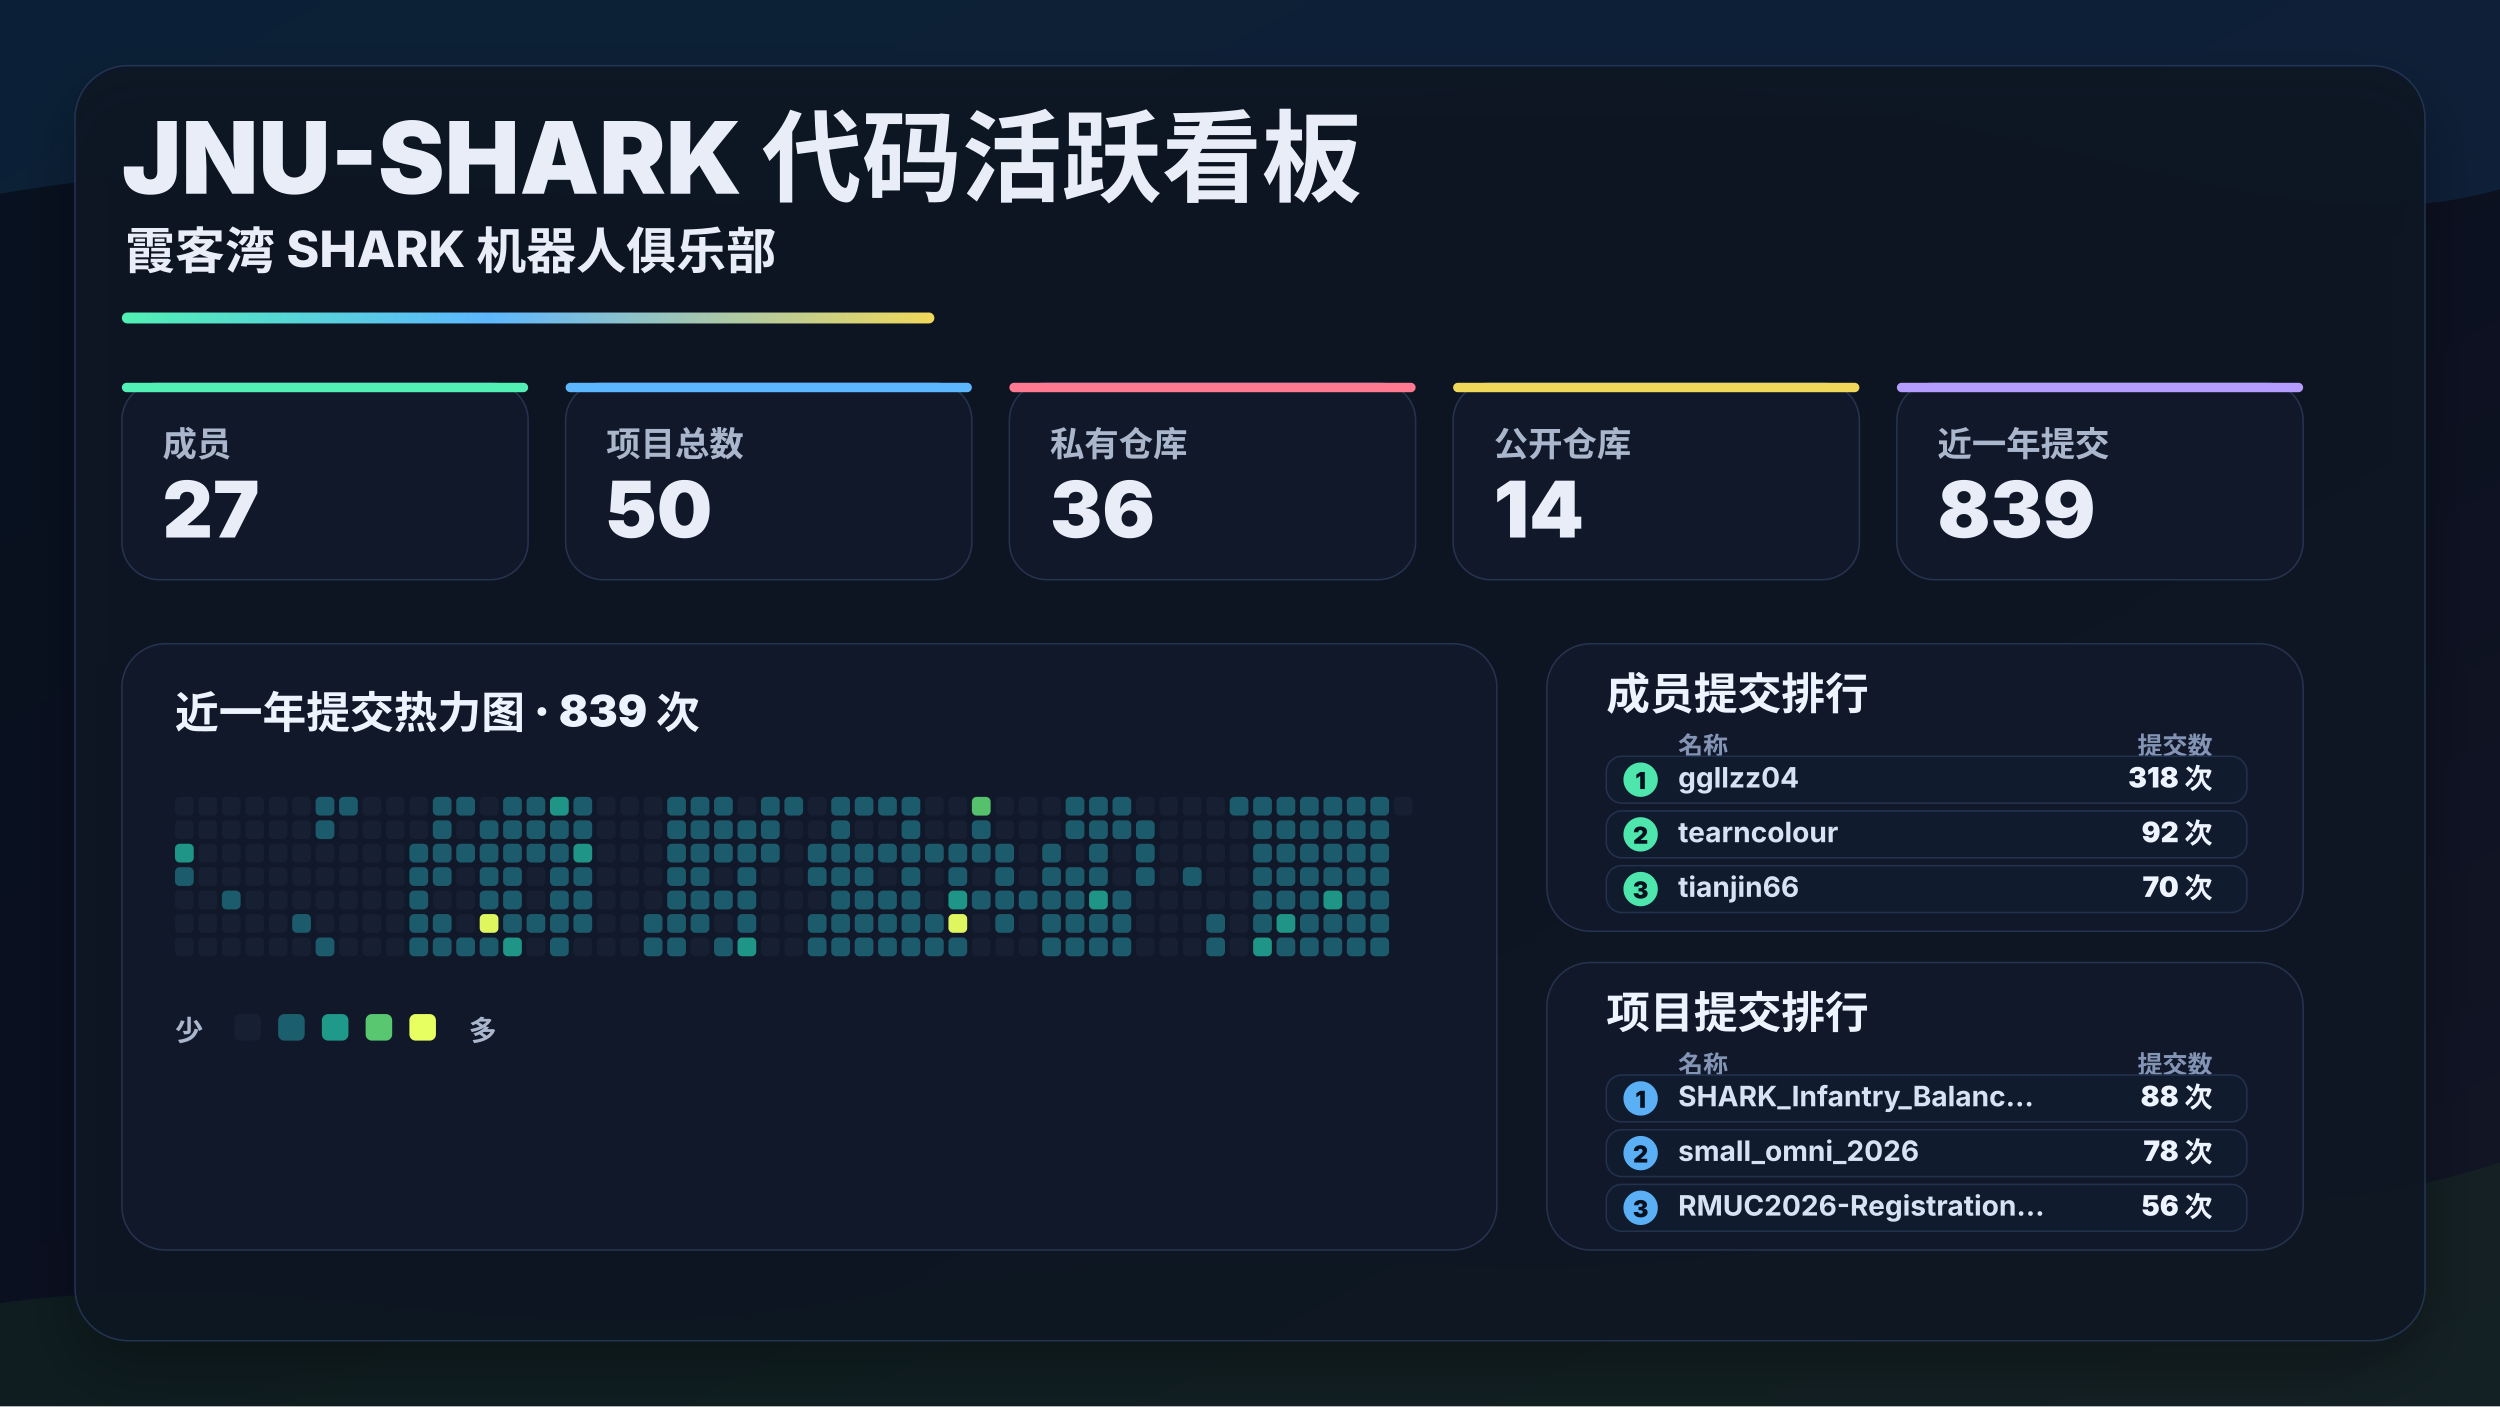
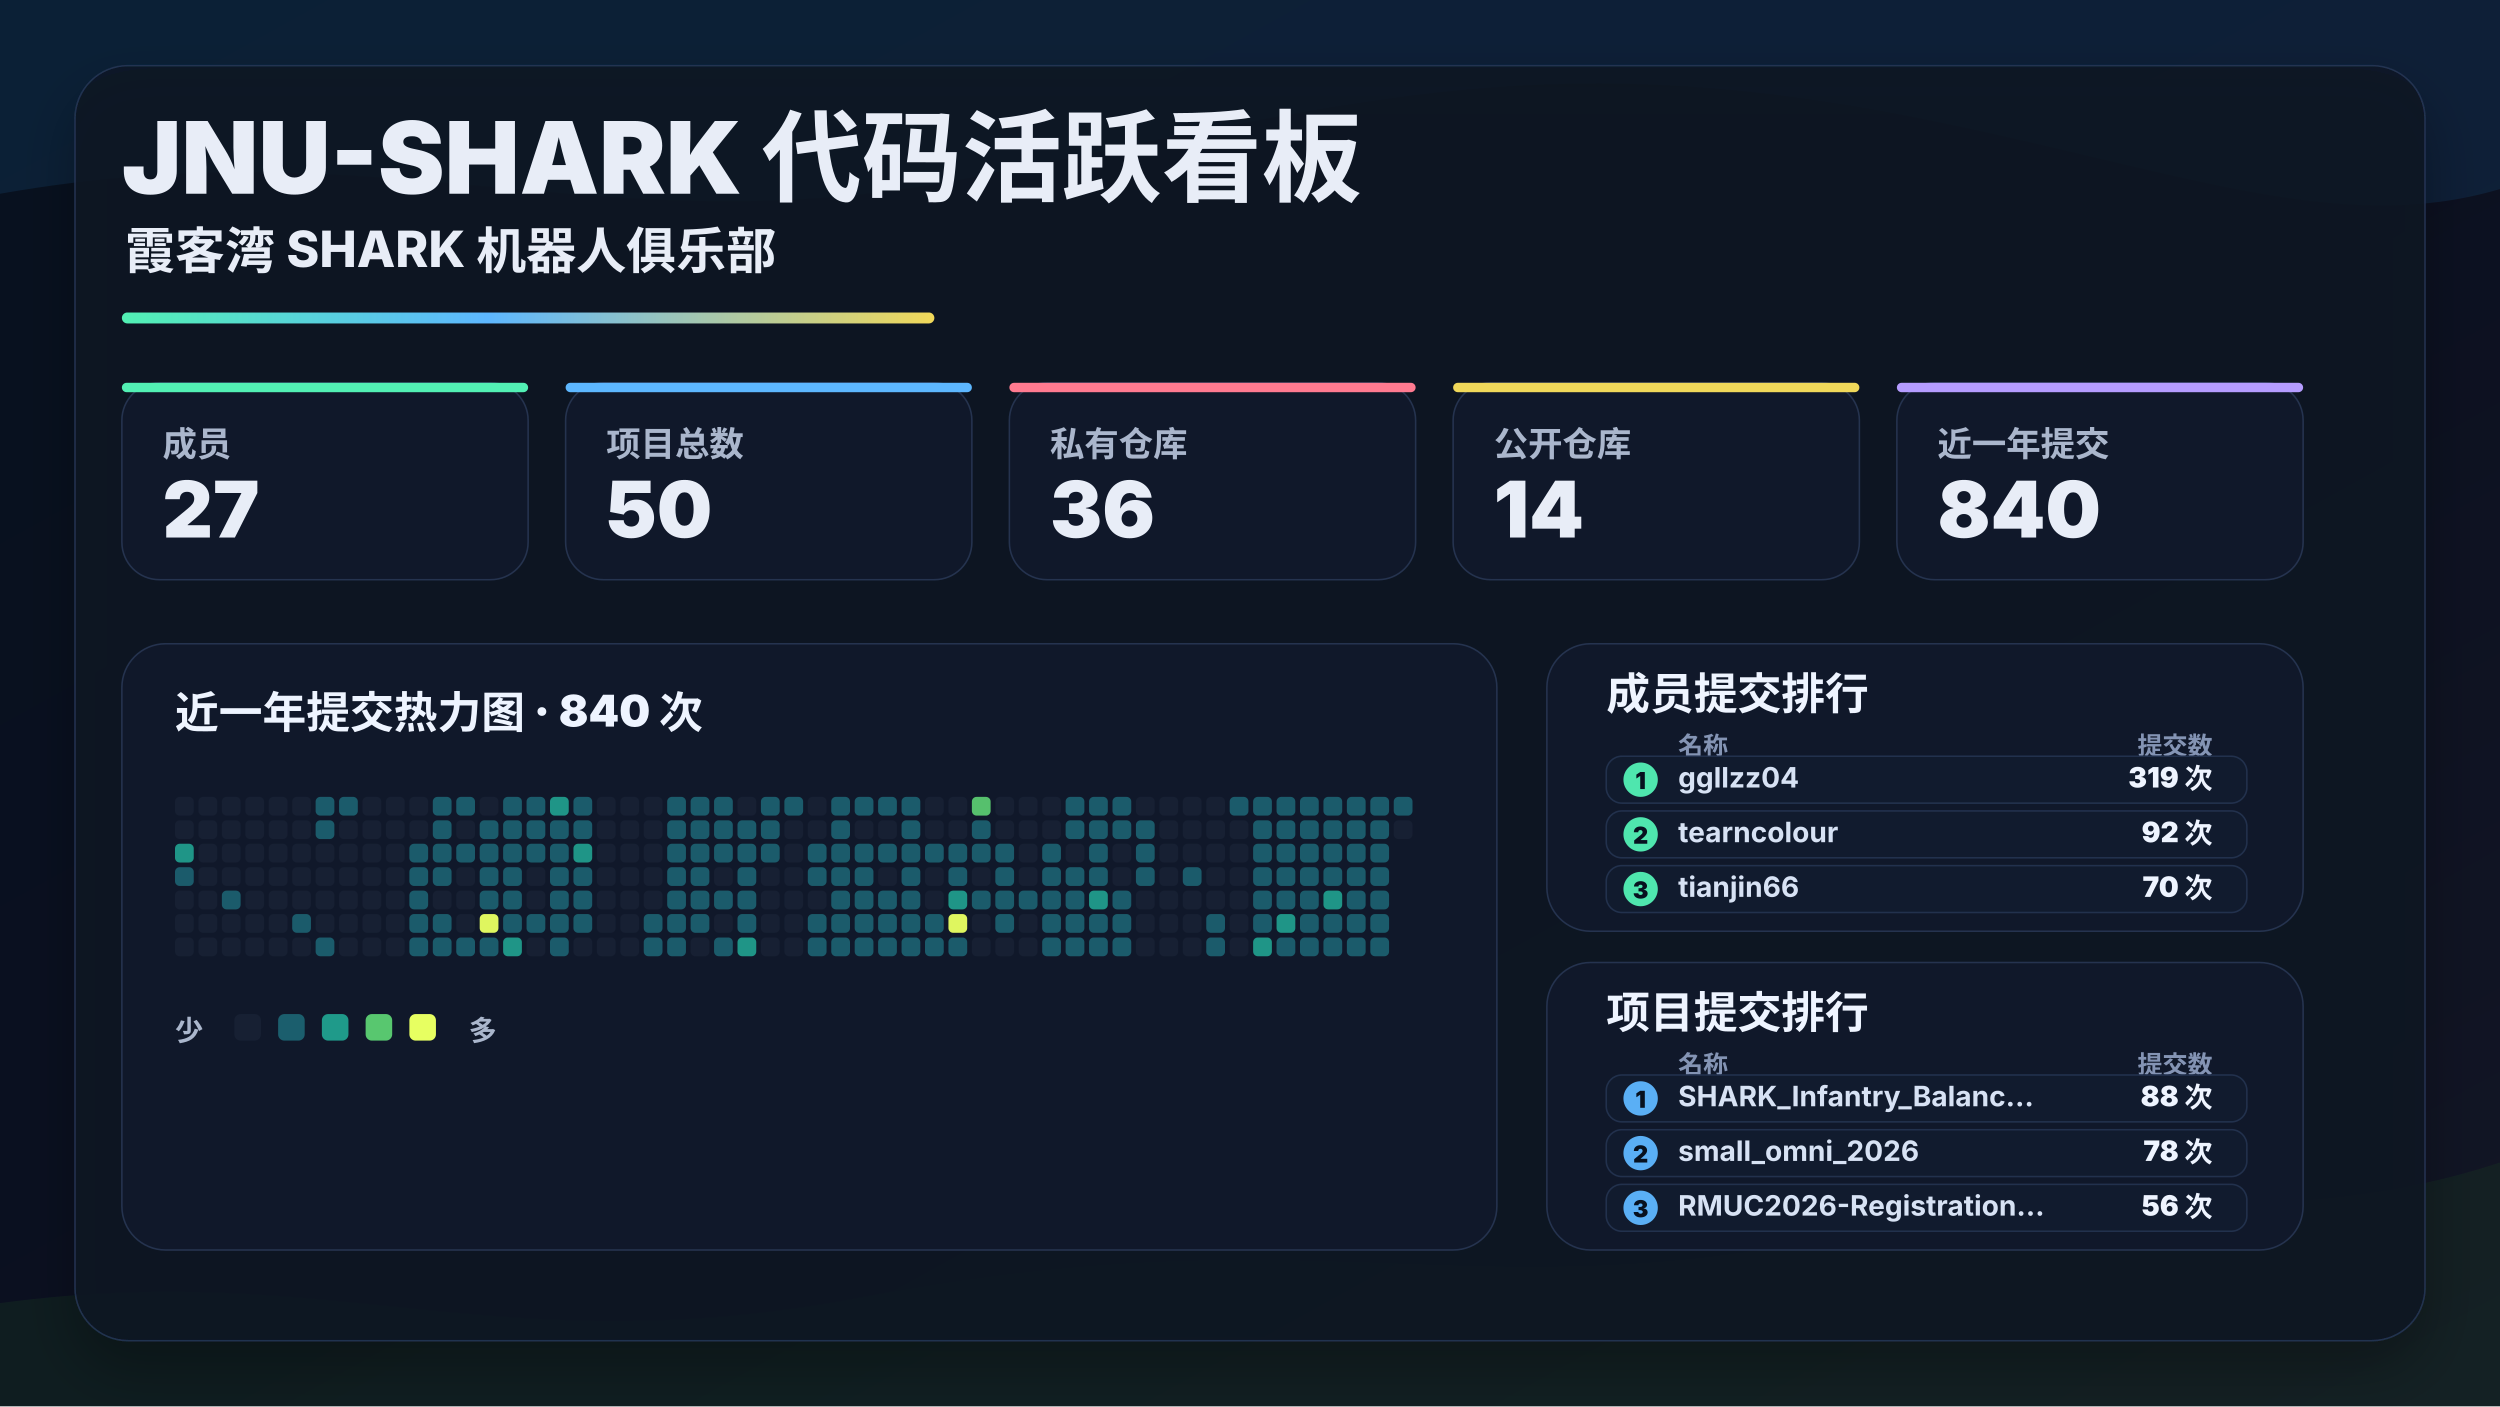
<svg xmlns="http://www.w3.org/2000/svg" width="1600" height="900" viewBox="0 0 1600 900" role="img" aria-labelledby="title desc">
  <defs>
    <linearGradient id="bg" x1="0" y1="0" x2="1" y2="1">
      <stop offset="0" stop-color="#07111f" />
      <stop offset="0.52" stop-color="#0b1020" />
      <stop offset="1" stop-color="#131625" />
    </linearGradient>
    <linearGradient id="hero" x1="0" y1="0" x2="1" y2="0">
      <stop offset="0" stop-color="#52f0b4" />
      <stop offset="0.45" stop-color="#5db7ff" />
      <stop offset="1" stop-color="#f0d85a" />
    </linearGradient>
    <filter id="softShadow" x="-10%" y="-10%" width="120%" height="120%">
      <feDropShadow dx="0" dy="18" stdDeviation="18" flood-color="#000000" flood-opacity="0.32" />
    </filter>
  </defs>
  <style>
    text { font-family: Inter, ui-sans-serif, system-ui, -apple-system, BlinkMacSystemFont, "Segoe UI", "PingFang SC", "Microsoft YaHei", sans-serif; fill: #e8edf7; }
    .title { font-size: 64px; font-weight: 900; letter-spacing: 0; }
    .subtitle { font-size: 32px; font-weight: 780; fill: #e8edf7; }
    .label { font-size: 22px; fill: #aab6cc; font-weight: 760; }
    .stat { font-size: 50px; font-weight: 900; }
    .section-title { font-size: 28px; font-weight: 860; fill: #eef4ff; }
    .table-head { font-size: 16px; fill: #8494b4; font-weight: 720; }
    .row-name { font-size: 18px; fill: #d7e2f4; font-weight: 720; }
    .row-value { font-size: 18px; fill: #eef4ff; font-weight: 860; }
    .rank { font-size: 15px; fill: #07111f; font-weight: 900; }
    .tiny { font-size: 18px; fill: #aab6cc; font-weight: 620; }
  </style>
  <rect width="1600" height="900" fill="url(#bg)" />
  <path d="M0 124 C250 80 385 160 620 114 C860 67 982 28 1220 74 C1392 108 1495 152 1600 121 L1600 0 L0 0 Z" fill="#12385c" opacity="0.38" />
  <path d="M0 834 C216 805 318 875 553 830 C835 776 935 837 1160 794 C1350 758 1464 789 1600 744 L1600 900 L0 900 Z" fill="#173622" opacity="0.36" />
  <g filter="url(#softShadow)">
    <rect x="48" y="42" width="1504" height="816" rx="34" fill="#0b1324" opacity="0.88" stroke="#263654" />
  </g>
  <text x="78" y="124" class="title">JNU-SHARK 代码活跃看板</text>
  <text x="80" y="172" class="subtitle">霞客湾 SHARK 机器人俱乐部</text>
  <rect x="78" y="200" width="520" height="7" rx="3.5" fill="url(#hero)" />
  <g>
    <rect x="78" y="245" width="260" height="126" rx="24" fill="#10182a" stroke="#25334f" />
    <rect x="78" y="245" width="260" height="6" rx="3" fill="#52f0b4" />
    <text x="104" y="292" class="label">成员</text>
    <text x="104" y="344" class="stat">27</text>
  </g>
  <g>
    <rect x="362" y="245" width="260" height="126" rx="24" fill="#10182a" stroke="#25334f" />
    <rect x="362" y="245" width="260" height="6" rx="3" fill="#5db7ff" />
    <text x="388" y="292" class="label">项目总数</text>
    <text x="388" y="344" class="stat">50</text>
  </g>
  <g>
    <rect x="646" y="245" width="260" height="126" rx="24" fill="#10182a" stroke="#25334f" />
    <rect x="646" y="245" width="260" height="6" rx="3" fill="#ff7a90" />
    <text x="672" y="292" class="label">私有仓库</text>
    <text x="672" y="344" class="stat">36</text>
  </g>
  <g>
    <rect x="930" y="245" width="260" height="126" rx="24" fill="#10182a" stroke="#25334f" />
    <rect x="930" y="245" width="260" height="6" rx="3" fill="#f0d85a" />
    <text x="956" y="292" class="label">公开仓库</text>
    <text x="956" y="344" class="stat">14</text>
  </g>
  <g>
    <rect x="1214" y="245" width="260" height="126" rx="24" fill="#10182a" stroke="#25334f" />
    <rect x="1214" y="245" width="260" height="6" rx="3" fill="#b59cff" />
    <text x="1240" y="292" class="label">近一年提交</text>
-     <text x="1240" y="344" class="stat">839</text>
+     <text x="1240" y="344" class="stat">840</text>
  </g>
  <rect x="78" y="412" width="880" height="388" rx="28" fill="#10182a" stroke="#25334f" />
-   <text x="112" y="466" class="section-title">近一年提交热力图 · 839 次</text>
+   <text x="112" y="466" class="section-title">近一年提交热力图 · 840 次</text>
  <rect x="112" y="510" width="12" height="12" rx="3" fill="#172033" opacity="0.96" />
  <rect x="112" y="525" width="12" height="12" rx="3" fill="#172033" opacity="0.96" />
  <rect x="112" y="540" width="12" height="12" rx="3" fill="#1f9a8a" opacity="0.96" />
  <rect x="112" y="555" width="12" height="12" rx="3" fill="#1b5e6d" opacity="0.96" />
  <rect x="112" y="570" width="12" height="12" rx="3" fill="#172033" opacity="0.96" />
  <rect x="112" y="585" width="12" height="12" rx="3" fill="#172033" opacity="0.96" />
  <rect x="112" y="600" width="12" height="12" rx="3" fill="#172033" opacity="0.96" />
  <rect x="127" y="510" width="12" height="12" rx="3" fill="#172033" opacity="0.96" />
  <rect x="127" y="525" width="12" height="12" rx="3" fill="#172033" opacity="0.96" />
  <rect x="127" y="540" width="12" height="12" rx="3" fill="#172033" opacity="0.96" />
  <rect x="127" y="555" width="12" height="12" rx="3" fill="#172033" opacity="0.96" />
  <rect x="127" y="570" width="12" height="12" rx="3" fill="#172033" opacity="0.96" />
  <rect x="127" y="585" width="12" height="12" rx="3" fill="#172033" opacity="0.96" />
  <rect x="127" y="600" width="12" height="12" rx="3" fill="#172033" opacity="0.96" />
  <rect x="142" y="510" width="12" height="12" rx="3" fill="#172033" opacity="0.96" />
  <rect x="142" y="525" width="12" height="12" rx="3" fill="#172033" opacity="0.96" />
  <rect x="142" y="540" width="12" height="12" rx="3" fill="#172033" opacity="0.96" />
  <rect x="142" y="555" width="12" height="12" rx="3" fill="#172033" opacity="0.96" />
  <rect x="142" y="570" width="12" height="12" rx="3" fill="#1b5e6d" opacity="0.96" />
  <rect x="142" y="585" width="12" height="12" rx="3" fill="#172033" opacity="0.96" />
  <rect x="142" y="600" width="12" height="12" rx="3" fill="#172033" opacity="0.96" />
  <rect x="157" y="510" width="12" height="12" rx="3" fill="#172033" opacity="0.96" />
  <rect x="157" y="525" width="12" height="12" rx="3" fill="#172033" opacity="0.96" />
  <rect x="157" y="540" width="12" height="12" rx="3" fill="#172033" opacity="0.96" />
  <rect x="157" y="555" width="12" height="12" rx="3" fill="#172033" opacity="0.96" />
  <rect x="157" y="570" width="12" height="12" rx="3" fill="#172033" opacity="0.96" />
  <rect x="157" y="585" width="12" height="12" rx="3" fill="#172033" opacity="0.96" />
  <rect x="157" y="600" width="12" height="12" rx="3" fill="#172033" opacity="0.96" />
  <rect x="172" y="510" width="12" height="12" rx="3" fill="#172033" opacity="0.96" />
  <rect x="172" y="525" width="12" height="12" rx="3" fill="#172033" opacity="0.96" />
  <rect x="172" y="540" width="12" height="12" rx="3" fill="#172033" opacity="0.96" />
  <rect x="172" y="555" width="12" height="12" rx="3" fill="#172033" opacity="0.96" />
  <rect x="172" y="570" width="12" height="12" rx="3" fill="#172033" opacity="0.96" />
  <rect x="172" y="585" width="12" height="12" rx="3" fill="#172033" opacity="0.96" />
  <rect x="172" y="600" width="12" height="12" rx="3" fill="#172033" opacity="0.96" />
  <rect x="187" y="510" width="12" height="12" rx="3" fill="#172033" opacity="0.96" />
  <rect x="187" y="525" width="12" height="12" rx="3" fill="#172033" opacity="0.96" />
  <rect x="187" y="540" width="12" height="12" rx="3" fill="#172033" opacity="0.96" />
  <rect x="187" y="555" width="12" height="12" rx="3" fill="#172033" opacity="0.96" />
  <rect x="187" y="570" width="12" height="12" rx="3" fill="#172033" opacity="0.96" />
  <rect x="187" y="585" width="12" height="12" rx="3" fill="#1b5e6d" opacity="0.96" />
  <rect x="187" y="600" width="12" height="12" rx="3" fill="#172033" opacity="0.96" />
  <rect x="202" y="510" width="12" height="12" rx="3" fill="#1b5e6d" opacity="0.96" />
  <rect x="202" y="525" width="12" height="12" rx="3" fill="#1b5e6d" opacity="0.96" />
  <rect x="202" y="540" width="12" height="12" rx="3" fill="#172033" opacity="0.96" />
  <rect x="202" y="555" width="12" height="12" rx="3" fill="#172033" opacity="0.96" />
  <rect x="202" y="570" width="12" height="12" rx="3" fill="#172033" opacity="0.96" />
  <rect x="202" y="585" width="12" height="12" rx="3" fill="#172033" opacity="0.96" />
  <rect x="202" y="600" width="12" height="12" rx="3" fill="#1b5e6d" opacity="0.96" />
  <rect x="217" y="510" width="12" height="12" rx="3" fill="#1b5e6d" opacity="0.96" />
  <rect x="217" y="525" width="12" height="12" rx="3" fill="#172033" opacity="0.96" />
  <rect x="217" y="540" width="12" height="12" rx="3" fill="#172033" opacity="0.96" />
  <rect x="217" y="555" width="12" height="12" rx="3" fill="#172033" opacity="0.96" />
  <rect x="217" y="570" width="12" height="12" rx="3" fill="#172033" opacity="0.96" />
  <rect x="217" y="585" width="12" height="12" rx="3" fill="#172033" opacity="0.96" />
  <rect x="217" y="600" width="12" height="12" rx="3" fill="#172033" opacity="0.96" />
  <rect x="232" y="510" width="12" height="12" rx="3" fill="#172033" opacity="0.96" />
  <rect x="232" y="525" width="12" height="12" rx="3" fill="#172033" opacity="0.96" />
  <rect x="232" y="540" width="12" height="12" rx="3" fill="#172033" opacity="0.96" />
  <rect x="232" y="555" width="12" height="12" rx="3" fill="#172033" opacity="0.96" />
  <rect x="232" y="570" width="12" height="12" rx="3" fill="#172033" opacity="0.96" />
  <rect x="232" y="585" width="12" height="12" rx="3" fill="#172033" opacity="0.96" />
  <rect x="232" y="600" width="12" height="12" rx="3" fill="#172033" opacity="0.96" />
  <rect x="247" y="510" width="12" height="12" rx="3" fill="#172033" opacity="0.96" />
  <rect x="247" y="525" width="12" height="12" rx="3" fill="#172033" opacity="0.96" />
  <rect x="247" y="540" width="12" height="12" rx="3" fill="#172033" opacity="0.96" />
  <rect x="247" y="555" width="12" height="12" rx="3" fill="#172033" opacity="0.96" />
  <rect x="247" y="570" width="12" height="12" rx="3" fill="#172033" opacity="0.96" />
  <rect x="247" y="585" width="12" height="12" rx="3" fill="#172033" opacity="0.96" />
  <rect x="247" y="600" width="12" height="12" rx="3" fill="#172033" opacity="0.96" />
  <rect x="262" y="510" width="12" height="12" rx="3" fill="#172033" opacity="0.96" />
  <rect x="262" y="525" width="12" height="12" rx="3" fill="#172033" opacity="0.96" />
  <rect x="262" y="540" width="12" height="12" rx="3" fill="#1b5e6d" opacity="0.96" />
  <rect x="262" y="555" width="12" height="12" rx="3" fill="#1b5e6d" opacity="0.96" />
  <rect x="262" y="570" width="12" height="12" rx="3" fill="#1b5e6d" opacity="0.96" />
  <rect x="262" y="585" width="12" height="12" rx="3" fill="#1b5e6d" opacity="0.96" />
  <rect x="262" y="600" width="12" height="12" rx="3" fill="#1b5e6d" opacity="0.96" />
  <rect x="277" y="510" width="12" height="12" rx="3" fill="#1b5e6d" opacity="0.96" />
  <rect x="277" y="525" width="12" height="12" rx="3" fill="#1b5e6d" opacity="0.96" />
  <rect x="277" y="540" width="12" height="12" rx="3" fill="#1b5e6d" opacity="0.96" />
  <rect x="277" y="555" width="12" height="12" rx="3" fill="#1b5e6d" opacity="0.96" />
  <rect x="277" y="570" width="12" height="12" rx="3" fill="#172033" opacity="0.96" />
  <rect x="277" y="585" width="12" height="12" rx="3" fill="#1b5e6d" opacity="0.96" />
  <rect x="277" y="600" width="12" height="12" rx="3" fill="#1b5e6d" opacity="0.96" />
  <rect x="292" y="510" width="12" height="12" rx="3" fill="#1b5e6d" opacity="0.96" />
  <rect x="292" y="525" width="12" height="12" rx="3" fill="#172033" opacity="0.96" />
  <rect x="292" y="540" width="12" height="12" rx="3" fill="#1b5e6d" opacity="0.96" />
  <rect x="292" y="555" width="12" height="12" rx="3" fill="#172033" opacity="0.96" />
  <rect x="292" y="570" width="12" height="12" rx="3" fill="#172033" opacity="0.96" />
  <rect x="292" y="585" width="12" height="12" rx="3" fill="#172033" opacity="0.96" />
  <rect x="292" y="600" width="12" height="12" rx="3" fill="#1b5e6d" opacity="0.96" />
  <rect x="307" y="510" width="12" height="12" rx="3" fill="#172033" opacity="0.96" />
  <rect x="307" y="525" width="12" height="12" rx="3" fill="#1b5e6d" opacity="0.96" />
  <rect x="307" y="540" width="12" height="12" rx="3" fill="#1b5e6d" opacity="0.96" />
  <rect x="307" y="555" width="12" height="12" rx="3" fill="#1b5e6d" opacity="0.96" />
  <rect x="307" y="570" width="12" height="12" rx="3" fill="#1b5e6d" opacity="0.96" />
  <rect x="307" y="585" width="12" height="12" rx="3" fill="#e7ff61" opacity="0.96" />
  <rect x="307" y="600" width="12" height="12" rx="3" fill="#1b5e6d" opacity="0.96" />
  <rect x="322" y="510" width="12" height="12" rx="3" fill="#1b5e6d" opacity="0.96" />
  <rect x="322" y="525" width="12" height="12" rx="3" fill="#1b5e6d" opacity="0.96" />
  <rect x="322" y="540" width="12" height="12" rx="3" fill="#1b5e6d" opacity="0.96" />
  <rect x="322" y="555" width="12" height="12" rx="3" fill="#1b5e6d" opacity="0.96" />
  <rect x="322" y="570" width="12" height="12" rx="3" fill="#1b5e6d" opacity="0.96" />
  <rect x="322" y="585" width="12" height="12" rx="3" fill="#1b5e6d" opacity="0.96" />
  <rect x="322" y="600" width="12" height="12" rx="3" fill="#1f9a8a" opacity="0.96" />
  <rect x="337" y="510" width="12" height="12" rx="3" fill="#1b5e6d" opacity="0.96" />
  <rect x="337" y="525" width="12" height="12" rx="3" fill="#1b5e6d" opacity="0.96" />
  <rect x="337" y="540" width="12" height="12" rx="3" fill="#1b5e6d" opacity="0.96" />
  <rect x="337" y="555" width="12" height="12" rx="3" fill="#172033" opacity="0.96" />
  <rect x="337" y="570" width="12" height="12" rx="3" fill="#172033" opacity="0.96" />
  <rect x="337" y="585" width="12" height="12" rx="3" fill="#1b5e6d" opacity="0.96" />
  <rect x="337" y="600" width="12" height="12" rx="3" fill="#172033" opacity="0.96" />
  <rect x="352" y="510" width="12" height="12" rx="3" fill="#1f9a8a" opacity="0.96" />
  <rect x="352" y="525" width="12" height="12" rx="3" fill="#1b5e6d" opacity="0.96" />
  <rect x="352" y="540" width="12" height="12" rx="3" fill="#1b5e6d" opacity="0.96" />
  <rect x="352" y="555" width="12" height="12" rx="3" fill="#1b5e6d" opacity="0.96" />
  <rect x="352" y="570" width="12" height="12" rx="3" fill="#1b5e6d" opacity="0.96" />
  <rect x="352" y="585" width="12" height="12" rx="3" fill="#1b5e6d" opacity="0.96" />
  <rect x="352" y="600" width="12" height="12" rx="3" fill="#1b5e6d" opacity="0.96" />
  <rect x="367" y="510" width="12" height="12" rx="3" fill="#1b5e6d" opacity="0.96" />
  <rect x="367" y="525" width="12" height="12" rx="3" fill="#1b5e6d" opacity="0.96" />
  <rect x="367" y="540" width="12" height="12" rx="3" fill="#1f9a8a" opacity="0.96" />
  <rect x="367" y="555" width="12" height="12" rx="3" fill="#1b5e6d" opacity="0.96" />
  <rect x="367" y="570" width="12" height="12" rx="3" fill="#1b5e6d" opacity="0.96" />
  <rect x="367" y="585" width="12" height="12" rx="3" fill="#1b5e6d" opacity="0.96" />
  <rect x="367" y="600" width="12" height="12" rx="3" fill="#172033" opacity="0.96" />
  <rect x="382" y="510" width="12" height="12" rx="3" fill="#172033" opacity="0.96" />
  <rect x="382" y="525" width="12" height="12" rx="3" fill="#172033" opacity="0.96" />
  <rect x="382" y="540" width="12" height="12" rx="3" fill="#172033" opacity="0.96" />
  <rect x="382" y="555" width="12" height="12" rx="3" fill="#172033" opacity="0.96" />
  <rect x="382" y="570" width="12" height="12" rx="3" fill="#172033" opacity="0.96" />
  <rect x="382" y="585" width="12" height="12" rx="3" fill="#172033" opacity="0.96" />
  <rect x="382" y="600" width="12" height="12" rx="3" fill="#172033" opacity="0.96" />
  <rect x="397" y="510" width="12" height="12" rx="3" fill="#172033" opacity="0.96" />
  <rect x="397" y="525" width="12" height="12" rx="3" fill="#172033" opacity="0.96" />
  <rect x="397" y="540" width="12" height="12" rx="3" fill="#172033" opacity="0.96" />
  <rect x="397" y="555" width="12" height="12" rx="3" fill="#172033" opacity="0.96" />
  <rect x="397" y="570" width="12" height="12" rx="3" fill="#172033" opacity="0.96" />
  <rect x="397" y="585" width="12" height="12" rx="3" fill="#172033" opacity="0.96" />
  <rect x="397" y="600" width="12" height="12" rx="3" fill="#172033" opacity="0.96" />
  <rect x="412" y="510" width="12" height="12" rx="3" fill="#172033" opacity="0.96" />
  <rect x="412" y="525" width="12" height="12" rx="3" fill="#172033" opacity="0.96" />
  <rect x="412" y="540" width="12" height="12" rx="3" fill="#172033" opacity="0.96" />
  <rect x="412" y="555" width="12" height="12" rx="3" fill="#172033" opacity="0.96" />
  <rect x="412" y="570" width="12" height="12" rx="3" fill="#172033" opacity="0.96" />
  <rect x="412" y="585" width="12" height="12" rx="3" fill="#1b5e6d" opacity="0.96" />
  <rect x="412" y="600" width="12" height="12" rx="3" fill="#1b5e6d" opacity="0.96" />
  <rect x="427" y="510" width="12" height="12" rx="3" fill="#1b5e6d" opacity="0.96" />
  <rect x="427" y="525" width="12" height="12" rx="3" fill="#1b5e6d" opacity="0.96" />
  <rect x="427" y="540" width="12" height="12" rx="3" fill="#1b5e6d" opacity="0.96" />
  <rect x="427" y="555" width="12" height="12" rx="3" fill="#1b5e6d" opacity="0.96" />
  <rect x="427" y="570" width="12" height="12" rx="3" fill="#1b5e6d" opacity="0.96" />
  <rect x="427" y="585" width="12" height="12" rx="3" fill="#1b5e6d" opacity="0.96" />
  <rect x="427" y="600" width="12" height="12" rx="3" fill="#1b5e6d" opacity="0.96" />
  <rect x="442" y="510" width="12" height="12" rx="3" fill="#1b5e6d" opacity="0.96" />
  <rect x="442" y="525" width="12" height="12" rx="3" fill="#1b5e6d" opacity="0.96" />
  <rect x="442" y="540" width="12" height="12" rx="3" fill="#1b5e6d" opacity="0.96" />
  <rect x="442" y="555" width="12" height="12" rx="3" fill="#1b5e6d" opacity="0.96" />
  <rect x="442" y="570" width="12" height="12" rx="3" fill="#1b5e6d" opacity="0.96" />
  <rect x="442" y="585" width="12" height="12" rx="3" fill="#1b5e6d" opacity="0.96" />
  <rect x="442" y="600" width="12" height="12" rx="3" fill="#172033" opacity="0.96" />
  <rect x="457" y="510" width="12" height="12" rx="3" fill="#1b5e6d" opacity="0.96" />
  <rect x="457" y="525" width="12" height="12" rx="3" fill="#1b5e6d" opacity="0.96" />
  <rect x="457" y="540" width="12" height="12" rx="3" fill="#1b5e6d" opacity="0.96" />
  <rect x="457" y="555" width="12" height="12" rx="3" fill="#172033" opacity="0.96" />
  <rect x="457" y="570" width="12" height="12" rx="3" fill="#1b5e6d" opacity="0.96" />
  <rect x="457" y="585" width="12" height="12" rx="3" fill="#172033" opacity="0.96" />
  <rect x="457" y="600" width="12" height="12" rx="3" fill="#1b5e6d" opacity="0.96" />
  <rect x="472" y="510" width="12" height="12" rx="3" fill="#172033" opacity="0.96" />
  <rect x="472" y="525" width="12" height="12" rx="3" fill="#1b5e6d" opacity="0.96" />
  <rect x="472" y="540" width="12" height="12" rx="3" fill="#1b5e6d" opacity="0.96" />
  <rect x="472" y="555" width="12" height="12" rx="3" fill="#1b5e6d" opacity="0.96" />
  <rect x="472" y="570" width="12" height="12" rx="3" fill="#1b5e6d" opacity="0.96" />
  <rect x="472" y="585" width="12" height="12" rx="3" fill="#1b5e6d" opacity="0.96" />
  <rect x="472" y="600" width="12" height="12" rx="3" fill="#1f9a8a" opacity="0.96" />
  <rect x="487" y="510" width="12" height="12" rx="3" fill="#1b5e6d" opacity="0.96" />
  <rect x="487" y="525" width="12" height="12" rx="3" fill="#1b5e6d" opacity="0.96" />
  <rect x="487" y="540" width="12" height="12" rx="3" fill="#1b5e6d" opacity="0.96" />
  <rect x="487" y="555" width="12" height="12" rx="3" fill="#172033" opacity="0.96" />
  <rect x="487" y="570" width="12" height="12" rx="3" fill="#172033" opacity="0.96" />
  <rect x="487" y="585" width="12" height="12" rx="3" fill="#172033" opacity="0.96" />
  <rect x="487" y="600" width="12" height="12" rx="3" fill="#172033" opacity="0.96" />
  <rect x="502" y="510" width="12" height="12" rx="3" fill="#1b5e6d" opacity="0.96" />
  <rect x="502" y="525" width="12" height="12" rx="3" fill="#172033" opacity="0.96" />
  <rect x="502" y="540" width="12" height="12" rx="3" fill="#172033" opacity="0.96" />
  <rect x="502" y="555" width="12" height="12" rx="3" fill="#172033" opacity="0.96" />
  <rect x="502" y="570" width="12" height="12" rx="3" fill="#172033" opacity="0.96" />
  <rect x="502" y="585" width="12" height="12" rx="3" fill="#172033" opacity="0.96" />
  <rect x="502" y="600" width="12" height="12" rx="3" fill="#172033" opacity="0.96" />
  <rect x="517" y="510" width="12" height="12" rx="3" fill="#172033" opacity="0.96" />
  <rect x="517" y="525" width="12" height="12" rx="3" fill="#172033" opacity="0.96" />
  <rect x="517" y="540" width="12" height="12" rx="3" fill="#1b5e6d" opacity="0.96" />
  <rect x="517" y="555" width="12" height="12" rx="3" fill="#1b5e6d" opacity="0.96" />
  <rect x="517" y="570" width="12" height="12" rx="3" fill="#172033" opacity="0.96" />
  <rect x="517" y="585" width="12" height="12" rx="3" fill="#1b5e6d" opacity="0.96" />
  <rect x="517" y="600" width="12" height="12" rx="3" fill="#1b5e6d" opacity="0.96" />
  <rect x="532" y="510" width="12" height="12" rx="3" fill="#1b5e6d" opacity="0.96" />
  <rect x="532" y="525" width="12" height="12" rx="3" fill="#1b5e6d" opacity="0.96" />
  <rect x="532" y="540" width="12" height="12" rx="3" fill="#1b5e6d" opacity="0.96" />
  <rect x="532" y="555" width="12" height="12" rx="3" fill="#1b5e6d" opacity="0.96" />
  <rect x="532" y="570" width="12" height="12" rx="3" fill="#1b5e6d" opacity="0.96" />
  <rect x="532" y="585" width="12" height="12" rx="3" fill="#1b5e6d" opacity="0.96" />
  <rect x="532" y="600" width="12" height="12" rx="3" fill="#1b5e6d" opacity="0.96" />
  <rect x="547" y="510" width="12" height="12" rx="3" fill="#1b5e6d" opacity="0.96" />
  <rect x="547" y="525" width="12" height="12" rx="3" fill="#172033" opacity="0.96" />
  <rect x="547" y="540" width="12" height="12" rx="3" fill="#1b5e6d" opacity="0.96" />
  <rect x="547" y="555" width="12" height="12" rx="3" fill="#1b5e6d" opacity="0.96" />
  <rect x="547" y="570" width="12" height="12" rx="3" fill="#1b5e6d" opacity="0.96" />
  <rect x="547" y="585" width="12" height="12" rx="3" fill="#1b5e6d" opacity="0.96" />
  <rect x="547" y="600" width="12" height="12" rx="3" fill="#1b5e6d" opacity="0.96" />
  <rect x="562" y="510" width="12" height="12" rx="3" fill="#1b5e6d" opacity="0.96" />
  <rect x="562" y="525" width="12" height="12" rx="3" fill="#172033" opacity="0.96" />
  <rect x="562" y="540" width="12" height="12" rx="3" fill="#1b5e6d" opacity="0.96" />
  <rect x="562" y="555" width="12" height="12" rx="3" fill="#172033" opacity="0.96" />
  <rect x="562" y="570" width="12" height="12" rx="3" fill="#1b5e6d" opacity="0.96" />
  <rect x="562" y="585" width="12" height="12" rx="3" fill="#1b5e6d" opacity="0.96" />
  <rect x="562" y="600" width="12" height="12" rx="3" fill="#1b5e6d" opacity="0.96" />
  <rect x="577" y="510" width="12" height="12" rx="3" fill="#1b5e6d" opacity="0.96" />
  <rect x="577" y="525" width="12" height="12" rx="3" fill="#1b5e6d" opacity="0.96" />
  <rect x="577" y="540" width="12" height="12" rx="3" fill="#1b5e6d" opacity="0.96" />
  <rect x="577" y="555" width="12" height="12" rx="3" fill="#1b5e6d" opacity="0.96" />
  <rect x="577" y="570" width="12" height="12" rx="3" fill="#1b5e6d" opacity="0.96" />
  <rect x="577" y="585" width="12" height="12" rx="3" fill="#1b5e6d" opacity="0.96" />
  <rect x="577" y="600" width="12" height="12" rx="3" fill="#1b5e6d" opacity="0.96" />
  <rect x="592" y="510" width="12" height="12" rx="3" fill="#172033" opacity="0.96" />
  <rect x="592" y="525" width="12" height="12" rx="3" fill="#172033" opacity="0.96" />
  <rect x="592" y="540" width="12" height="12" rx="3" fill="#1b5e6d" opacity="0.96" />
  <rect x="592" y="555" width="12" height="12" rx="3" fill="#172033" opacity="0.96" />
  <rect x="592" y="570" width="12" height="12" rx="3" fill="#172033" opacity="0.96" />
  <rect x="592" y="585" width="12" height="12" rx="3" fill="#1b5e6d" opacity="0.96" />
  <rect x="592" y="600" width="12" height="12" rx="3" fill="#1b5e6d" opacity="0.96" />
  <rect x="607" y="510" width="12" height="12" rx="3" fill="#172033" opacity="0.96" />
  <rect x="607" y="525" width="12" height="12" rx="3" fill="#172033" opacity="0.96" />
  <rect x="607" y="540" width="12" height="12" rx="3" fill="#1b5e6d" opacity="0.96" />
  <rect x="607" y="555" width="12" height="12" rx="3" fill="#1b5e6d" opacity="0.96" />
  <rect x="607" y="570" width="12" height="12" rx="3" fill="#1f9a8a" opacity="0.96" />
  <rect x="607" y="585" width="12" height="12" rx="3" fill="#e7ff61" opacity="0.96" />
  <rect x="607" y="600" width="12" height="12" rx="3" fill="#1b5e6d" opacity="0.96" />
  <rect x="622" y="510" width="12" height="12" rx="3" fill="#58c76f" opacity="0.96" />
  <rect x="622" y="525" width="12" height="12" rx="3" fill="#1b5e6d" opacity="0.96" />
  <rect x="622" y="540" width="12" height="12" rx="3" fill="#1b5e6d" opacity="0.96" />
  <rect x="622" y="555" width="12" height="12" rx="3" fill="#172033" opacity="0.96" />
  <rect x="622" y="570" width="12" height="12" rx="3" fill="#1b5e6d" opacity="0.96" />
  <rect x="622" y="585" width="12" height="12" rx="3" fill="#172033" opacity="0.96" />
  <rect x="622" y="600" width="12" height="12" rx="3" fill="#172033" opacity="0.96" />
  <rect x="637" y="510" width="12" height="12" rx="3" fill="#172033" opacity="0.96" />
  <rect x="637" y="525" width="12" height="12" rx="3" fill="#172033" opacity="0.96" />
  <rect x="637" y="540" width="12" height="12" rx="3" fill="#1b5e6d" opacity="0.96" />
  <rect x="637" y="555" width="12" height="12" rx="3" fill="#1b5e6d" opacity="0.96" />
  <rect x="637" y="570" width="12" height="12" rx="3" fill="#1b5e6d" opacity="0.96" />
  <rect x="637" y="585" width="12" height="12" rx="3" fill="#1b5e6d" opacity="0.96" />
  <rect x="637" y="600" width="12" height="12" rx="3" fill="#172033" opacity="0.96" />
  <rect x="652" y="510" width="12" height="12" rx="3" fill="#172033" opacity="0.96" />
  <rect x="652" y="525" width="12" height="12" rx="3" fill="#172033" opacity="0.96" />
  <rect x="652" y="540" width="12" height="12" rx="3" fill="#172033" opacity="0.96" />
  <rect x="652" y="555" width="12" height="12" rx="3" fill="#172033" opacity="0.96" />
  <rect x="652" y="570" width="12" height="12" rx="3" fill="#1b5e6d" opacity="0.96" />
  <rect x="652" y="585" width="12" height="12" rx="3" fill="#172033" opacity="0.96" />
  <rect x="652" y="600" width="12" height="12" rx="3" fill="#172033" opacity="0.96" />
  <rect x="667" y="510" width="12" height="12" rx="3" fill="#172033" opacity="0.96" />
  <rect x="667" y="525" width="12" height="12" rx="3" fill="#172033" opacity="0.96" />
  <rect x="667" y="540" width="12" height="12" rx="3" fill="#1b5e6d" opacity="0.96" />
  <rect x="667" y="555" width="12" height="12" rx="3" fill="#1b5e6d" opacity="0.96" />
  <rect x="667" y="570" width="12" height="12" rx="3" fill="#1b5e6d" opacity="0.96" />
  <rect x="667" y="585" width="12" height="12" rx="3" fill="#1b5e6d" opacity="0.96" />
  <rect x="667" y="600" width="12" height="12" rx="3" fill="#1b5e6d" opacity="0.96" />
  <rect x="682" y="510" width="12" height="12" rx="3" fill="#1b5e6d" opacity="0.96" />
  <rect x="682" y="525" width="12" height="12" rx="3" fill="#1b5e6d" opacity="0.96" />
  <rect x="682" y="540" width="12" height="12" rx="3" fill="#172033" opacity="0.96" />
  <rect x="682" y="555" width="12" height="12" rx="3" fill="#1b5e6d" opacity="0.96" />
  <rect x="682" y="570" width="12" height="12" rx="3" fill="#1b5e6d" opacity="0.96" />
  <rect x="682" y="585" width="12" height="12" rx="3" fill="#1b5e6d" opacity="0.96" />
  <rect x="682" y="600" width="12" height="12" rx="3" fill="#1b5e6d" opacity="0.96" />
  <rect x="697" y="510" width="12" height="12" rx="3" fill="#1b5e6d" opacity="0.96" />
  <rect x="697" y="525" width="12" height="12" rx="3" fill="#1b5e6d" opacity="0.96" />
  <rect x="697" y="540" width="12" height="12" rx="3" fill="#1b5e6d" opacity="0.96" />
  <rect x="697" y="555" width="12" height="12" rx="3" fill="#1b5e6d" opacity="0.96" />
  <rect x="697" y="570" width="12" height="12" rx="3" fill="#1f9a8a" opacity="0.96" />
  <rect x="697" y="585" width="12" height="12" rx="3" fill="#1b5e6d" opacity="0.96" />
  <rect x="697" y="600" width="12" height="12" rx="3" fill="#1b5e6d" opacity="0.96" />
  <rect x="712" y="510" width="12" height="12" rx="3" fill="#1b5e6d" opacity="0.96" />
  <rect x="712" y="525" width="12" height="12" rx="3" fill="#1b5e6d" opacity="0.96" />
  <rect x="712" y="540" width="12" height="12" rx="3" fill="#172033" opacity="0.96" />
  <rect x="712" y="555" width="12" height="12" rx="3" fill="#172033" opacity="0.96" />
  <rect x="712" y="570" width="12" height="12" rx="3" fill="#1b5e6d" opacity="0.96" />
  <rect x="712" y="585" width="12" height="12" rx="3" fill="#1b5e6d" opacity="0.96" />
  <rect x="712" y="600" width="12" height="12" rx="3" fill="#1b5e6d" opacity="0.96" />
  <rect x="727" y="510" width="12" height="12" rx="3" fill="#172033" opacity="0.96" />
  <rect x="727" y="525" width="12" height="12" rx="3" fill="#1b5e6d" opacity="0.96" />
  <rect x="727" y="540" width="12" height="12" rx="3" fill="#1b5e6d" opacity="0.96" />
  <rect x="727" y="555" width="12" height="12" rx="3" fill="#1b5e6d" opacity="0.96" />
  <rect x="727" y="570" width="12" height="12" rx="3" fill="#172033" opacity="0.96" />
  <rect x="727" y="585" width="12" height="12" rx="3" fill="#172033" opacity="0.96" />
  <rect x="727" y="600" width="12" height="12" rx="3" fill="#172033" opacity="0.96" />
  <rect x="742" y="510" width="12" height="12" rx="3" fill="#172033" opacity="0.96" />
  <rect x="742" y="525" width="12" height="12" rx="3" fill="#172033" opacity="0.96" />
  <rect x="742" y="540" width="12" height="12" rx="3" fill="#172033" opacity="0.96" />
  <rect x="742" y="555" width="12" height="12" rx="3" fill="#172033" opacity="0.96" />
  <rect x="742" y="570" width="12" height="12" rx="3" fill="#172033" opacity="0.96" />
  <rect x="742" y="585" width="12" height="12" rx="3" fill="#172033" opacity="0.96" />
  <rect x="742" y="600" width="12" height="12" rx="3" fill="#172033" opacity="0.96" />
  <rect x="757" y="510" width="12" height="12" rx="3" fill="#172033" opacity="0.96" />
  <rect x="757" y="525" width="12" height="12" rx="3" fill="#172033" opacity="0.96" />
  <rect x="757" y="540" width="12" height="12" rx="3" fill="#172033" opacity="0.96" />
  <rect x="757" y="555" width="12" height="12" rx="3" fill="#1b5e6d" opacity="0.96" />
  <rect x="757" y="570" width="12" height="12" rx="3" fill="#172033" opacity="0.96" />
  <rect x="757" y="585" width="12" height="12" rx="3" fill="#172033" opacity="0.96" />
  <rect x="757" y="600" width="12" height="12" rx="3" fill="#172033" opacity="0.96" />
  <rect x="772" y="510" width="12" height="12" rx="3" fill="#172033" opacity="0.96" />
  <rect x="772" y="525" width="12" height="12" rx="3" fill="#172033" opacity="0.96" />
  <rect x="772" y="540" width="12" height="12" rx="3" fill="#172033" opacity="0.96" />
  <rect x="772" y="555" width="12" height="12" rx="3" fill="#172033" opacity="0.96" />
  <rect x="772" y="570" width="12" height="12" rx="3" fill="#172033" opacity="0.96" />
  <rect x="772" y="585" width="12" height="12" rx="3" fill="#1b5e6d" opacity="0.96" />
  <rect x="772" y="600" width="12" height="12" rx="3" fill="#1b5e6d" opacity="0.96" />
  <rect x="787" y="510" width="12" height="12" rx="3" fill="#1b5e6d" opacity="0.96" />
  <rect x="787" y="525" width="12" height="12" rx="3" fill="#172033" opacity="0.96" />
  <rect x="787" y="540" width="12" height="12" rx="3" fill="#172033" opacity="0.96" />
  <rect x="787" y="555" width="12" height="12" rx="3" fill="#172033" opacity="0.96" />
  <rect x="787" y="570" width="12" height="12" rx="3" fill="#172033" opacity="0.96" />
  <rect x="787" y="585" width="12" height="12" rx="3" fill="#172033" opacity="0.96" />
  <rect x="787" y="600" width="12" height="12" rx="3" fill="#172033" opacity="0.96" />
  <rect x="802" y="510" width="12" height="12" rx="3" fill="#1b5e6d" opacity="0.96" />
  <rect x="802" y="525" width="12" height="12" rx="3" fill="#1b5e6d" opacity="0.96" />
  <rect x="802" y="540" width="12" height="12" rx="3" fill="#1b5e6d" opacity="0.96" />
  <rect x="802" y="555" width="12" height="12" rx="3" fill="#1b5e6d" opacity="0.96" />
  <rect x="802" y="570" width="12" height="12" rx="3" fill="#1b5e6d" opacity="0.96" />
  <rect x="802" y="585" width="12" height="12" rx="3" fill="#1b5e6d" opacity="0.96" />
  <rect x="802" y="600" width="12" height="12" rx="3" fill="#1f9a8a" opacity="0.96" />
  <rect x="817" y="510" width="12" height="12" rx="3" fill="#1b5e6d" opacity="0.96" />
  <rect x="817" y="525" width="12" height="12" rx="3" fill="#1b5e6d" opacity="0.96" />
  <rect x="817" y="540" width="12" height="12" rx="3" fill="#1b5e6d" opacity="0.96" />
  <rect x="817" y="555" width="12" height="12" rx="3" fill="#1b5e6d" opacity="0.96" />
  <rect x="817" y="570" width="12" height="12" rx="3" fill="#1b5e6d" opacity="0.96" />
  <rect x="817" y="585" width="12" height="12" rx="3" fill="#1f9a8a" opacity="0.96" />
  <rect x="817" y="600" width="12" height="12" rx="3" fill="#1b5e6d" opacity="0.96" />
  <rect x="832" y="510" width="12" height="12" rx="3" fill="#1b5e6d" opacity="0.96" />
  <rect x="832" y="525" width="12" height="12" rx="3" fill="#1b5e6d" opacity="0.96" />
  <rect x="832" y="540" width="12" height="12" rx="3" fill="#1b5e6d" opacity="0.96" />
  <rect x="832" y="555" width="12" height="12" rx="3" fill="#1b5e6d" opacity="0.96" />
  <rect x="832" y="570" width="12" height="12" rx="3" fill="#1b5e6d" opacity="0.96" />
  <rect x="832" y="585" width="12" height="12" rx="3" fill="#1b5e6d" opacity="0.96" />
  <rect x="832" y="600" width="12" height="12" rx="3" fill="#1b5e6d" opacity="0.96" />
  <rect x="847" y="510" width="12" height="12" rx="3" fill="#1b5e6d" opacity="0.96" />
  <rect x="847" y="525" width="12" height="12" rx="3" fill="#1b5e6d" opacity="0.96" />
  <rect x="847" y="540" width="12" height="12" rx="3" fill="#1b5e6d" opacity="0.96" />
  <rect x="847" y="555" width="12" height="12" rx="3" fill="#1b5e6d" opacity="0.96" />
  <rect x="847" y="570" width="12" height="12" rx="3" fill="#1f9a8a" opacity="0.96" />
  <rect x="847" y="585" width="12" height="12" rx="3" fill="#1b5e6d" opacity="0.96" />
  <rect x="847" y="600" width="12" height="12" rx="3" fill="#1b5e6d" opacity="0.96" />
  <rect x="862" y="510" width="12" height="12" rx="3" fill="#1b5e6d" opacity="0.96" />
  <rect x="862" y="525" width="12" height="12" rx="3" fill="#1b5e6d" opacity="0.96" />
  <rect x="862" y="540" width="12" height="12" rx="3" fill="#1b5e6d" opacity="0.96" />
  <rect x="862" y="555" width="12" height="12" rx="3" fill="#1b5e6d" opacity="0.96" />
  <rect x="862" y="570" width="12" height="12" rx="3" fill="#1b5e6d" opacity="0.96" />
  <rect x="862" y="585" width="12" height="12" rx="3" fill="#1b5e6d" opacity="0.96" />
  <rect x="862" y="600" width="12" height="12" rx="3" fill="#1b5e6d" opacity="0.96" />
  <rect x="877" y="510" width="12" height="12" rx="3" fill="#1b5e6d" opacity="0.96" />
  <rect x="877" y="525" width="12" height="12" rx="3" fill="#1b5e6d" opacity="0.96" />
  <rect x="877" y="540" width="12" height="12" rx="3" fill="#1b5e6d" opacity="0.96" />
  <rect x="877" y="555" width="12" height="12" rx="3" fill="#1b5e6d" opacity="0.96" />
  <rect x="877" y="570" width="12" height="12" rx="3" fill="#1b5e6d" opacity="0.96" />
  <rect x="877" y="585" width="12" height="12" rx="3" fill="#1b5e6d" opacity="0.96" />
  <rect x="877" y="600" width="12" height="12" rx="3" fill="#1b5e6d" opacity="0.96" />
-   <rect x="892" y="510" width="12" height="12" rx="3" fill="#172033" opacity="0.96" />
+   <rect x="892" y="510" width="12" height="12" rx="3" fill="#1b5e6d" opacity="0.96" />
+   <rect x="892" y="525" width="12" height="12" rx="3" fill="#172033" opacity="0.96" />
  <text x="112" y="666" class="tiny">少</text>
  <rect x="150" y="649" width="17" height="17" rx="4" fill="#172033" />
  <rect x="178" y="649" width="17" height="17" rx="4" fill="#1b5e6d" />
  <rect x="206" y="649" width="17" height="17" rx="4" fill="#1f9a8a" />
  <rect x="234" y="649" width="17" height="17" rx="4" fill="#58c76f" />
  <rect x="262" y="649" width="17" height="17" rx="4" fill="#e7ff61" />
  <text x="300" y="666" class="tiny">多</text>
  <rect x="990" y="412" width="484" height="184" rx="28" fill="#10182a" stroke="#25334f" />
  <text x="1028" y="454" class="section-title">成员提交排行</text>
  <text x="1074" y="483" class="table-head">名称</text>
  <text x="1416" y="483" class="table-head" text-anchor="end">提交数</text>
  <g>
    <rect x="1028" y="484" width="410" height="30" rx="10" fill="#111b2e" stroke="#22314d" />
    <circle cx="1050" cy="499" r="11" fill="#52f0b4" opacity="0.95" />
    <text x="1050" y="505" class="rank" text-anchor="middle">1</text>
    <text x="1074" y="504" class="row-name">ggllzz04</text>
-     <text x="1416" y="504" class="row-value" text-anchor="end">318 次</text>
+     <text x="1416" y="504" class="row-value" text-anchor="end">319 次</text>
  </g>
  <g>
    <rect x="1028" y="519" width="410" height="30" rx="10" fill="#111b2e" stroke="#22314d" />
    <circle cx="1050" cy="534" r="11" fill="#52f0b4" opacity="0.95" />
    <text x="1050" y="540" class="rank" text-anchor="middle">2</text>
    <text x="1074" y="539" class="row-name">tearncolour</text>
    <text x="1416" y="539" class="row-value" text-anchor="end">92 次</text>
  </g>
  <g>
    <rect x="1028" y="554" width="410" height="30" rx="10" fill="#111b2e" stroke="#22314d" />
    <circle cx="1050" cy="569" r="11" fill="#52f0b4" opacity="0.95" />
    <text x="1050" y="575" class="rank" text-anchor="middle">3</text>
    <text x="1074" y="574" class="row-name">tianjin66</text>
    <text x="1416" y="574" class="row-value" text-anchor="end">70 次</text>
  </g>
  <rect x="990" y="616" width="484" height="184" rx="28" fill="#10182a" stroke="#25334f" />
  <text x="1028" y="658" class="section-title">项目提交排行</text>
  <text x="1074" y="687" class="table-head">名称</text>
  <text x="1416" y="687" class="table-head" text-anchor="end">提交数</text>
  <g>
    <rect x="1028" y="688" width="410" height="30" rx="10" fill="#111b2e" stroke="#22314d" />
    <circle cx="1050" cy="703" r="11" fill="#5db7ff" opacity="0.95" />
    <text x="1050" y="709" class="rank" text-anchor="middle">1</text>
    <text x="1074" y="708" class="row-name">SHARK_Infantry_Balanc...</text>
    <text x="1416" y="708" class="row-value" text-anchor="end">88 次</text>
  </g>
  <g>
    <rect x="1028" y="723" width="410" height="30" rx="10" fill="#111b2e" stroke="#22314d" />
    <circle cx="1050" cy="738" r="11" fill="#5db7ff" opacity="0.95" />
    <text x="1050" y="744" class="rank" text-anchor="middle">2</text>
    <text x="1074" y="743" class="row-name">small_omni_2026</text>
    <text x="1416" y="743" class="row-value" text-anchor="end">78 次</text>
  </g>
  <g>
    <rect x="1028" y="758" width="410" height="30" rx="10" fill="#111b2e" stroke="#22314d" />
    <circle cx="1050" cy="773" r="11" fill="#5db7ff" opacity="0.95" />
    <text x="1050" y="779" class="rank" text-anchor="middle">3</text>
    <text x="1074" y="778" class="row-name">RMUC2026-Registration...</text>
    <text x="1416" y="778" class="row-value" text-anchor="end">56 次</text>
  </g>
</svg>
